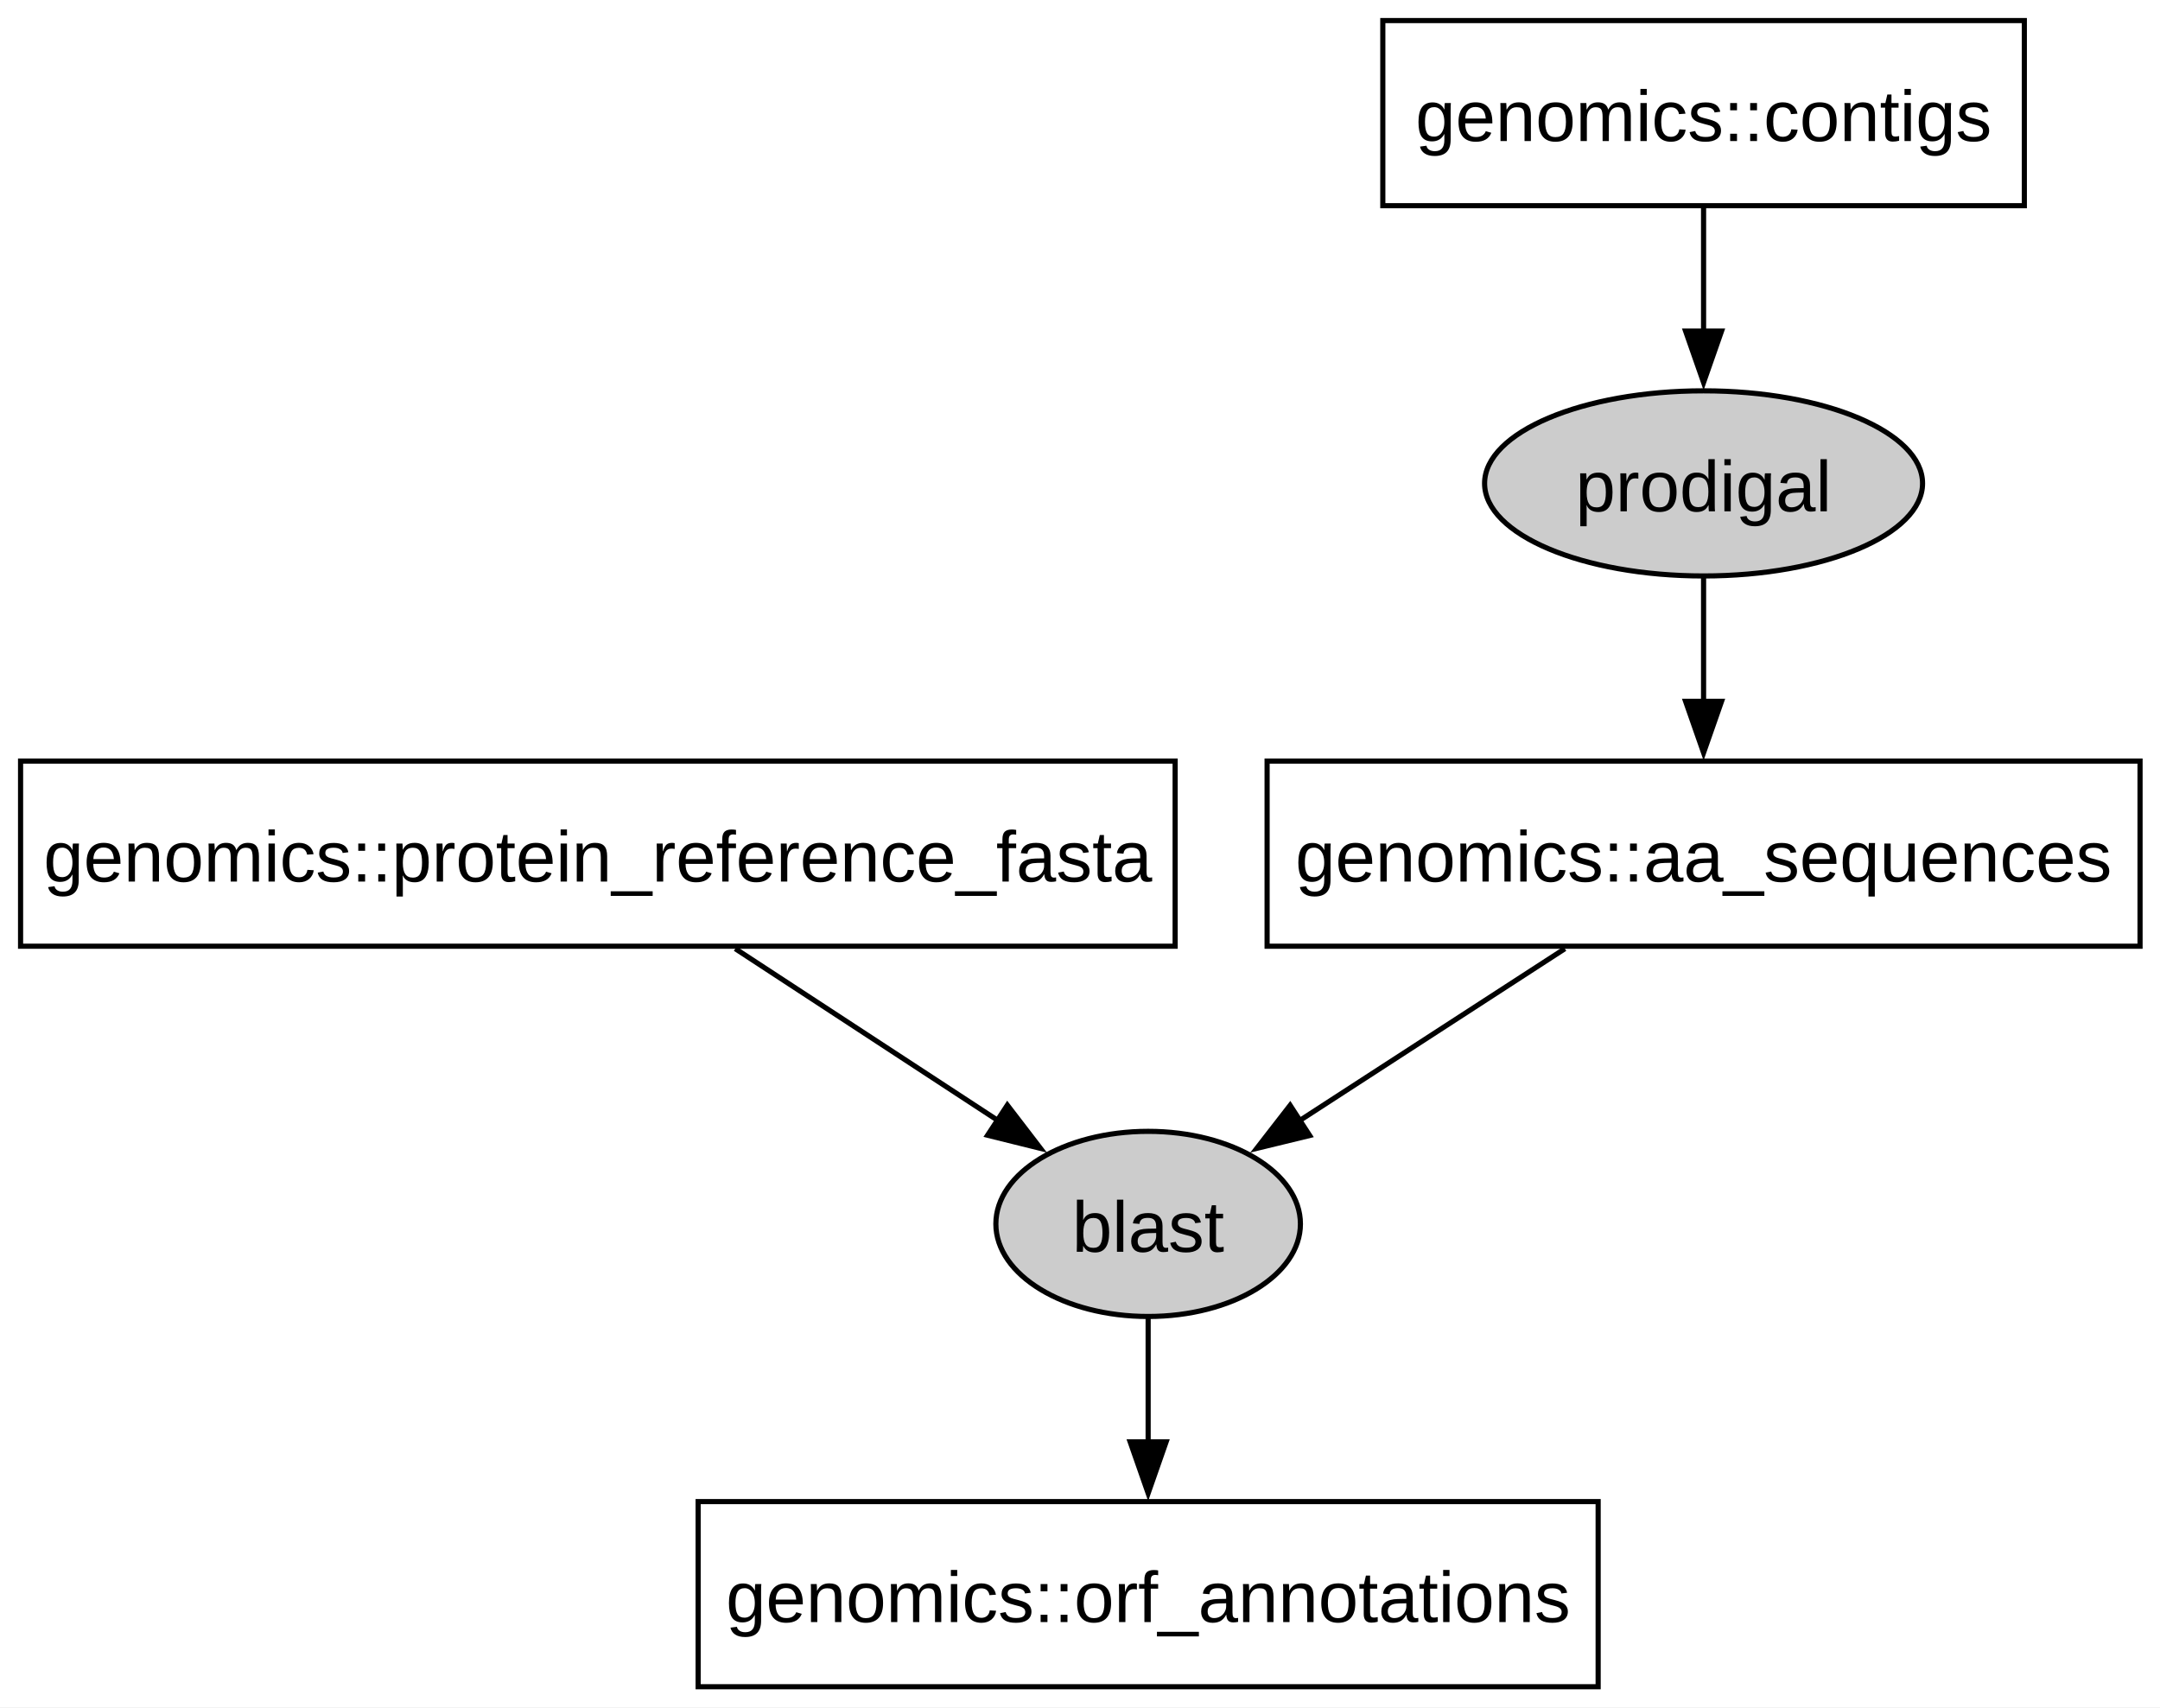
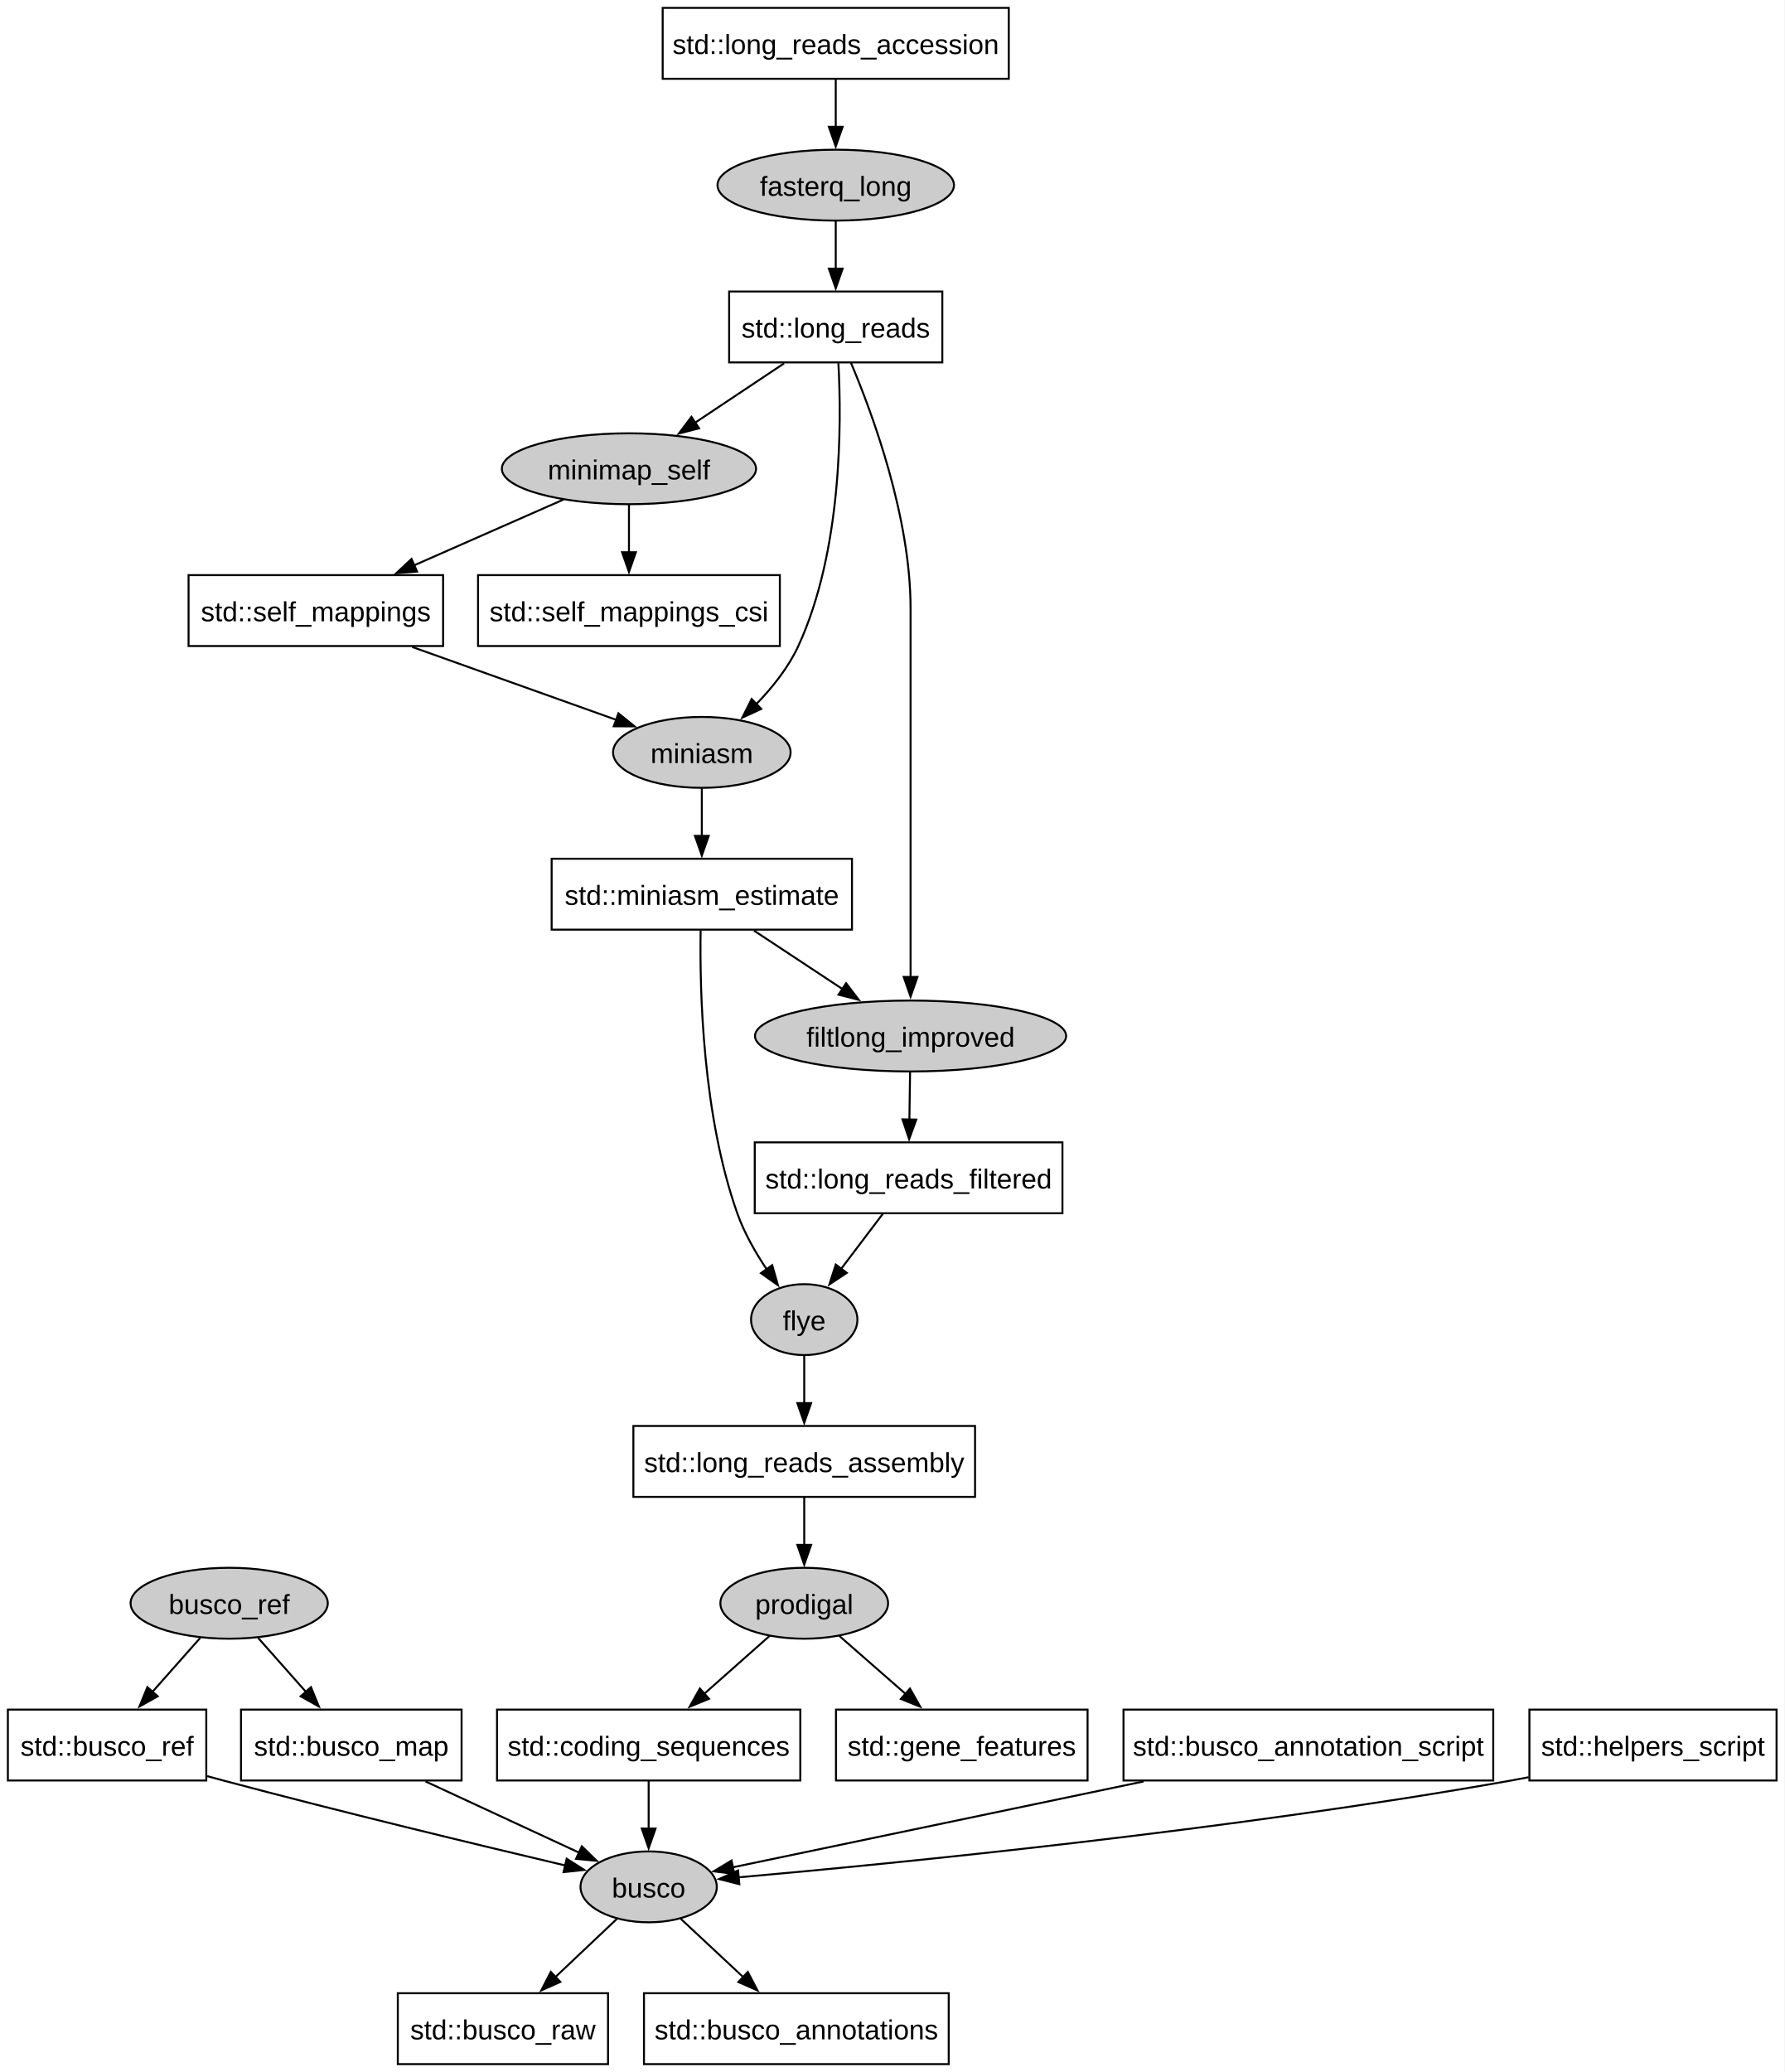
- <svg xmlns="http://www.w3.org/2000/svg" width="420pt" height="332pt" viewBox="0.00 0.00 420.00 332.00">
-   <g id="graph0" class="graph" transform="scale(1 1) rotate(0) translate(4 328)">
-     <polygon fill="white" stroke="none" points="-4,4 -4,-328 416.12,-328 416.12,4 -4,4" />
+ <svg xmlns="http://www.w3.org/2000/svg" width="906pt" height="1052pt" viewBox="0.00 0.00 906.00 1052.00">
+   <g id="graph0" class="graph" transform="scale(1 1) rotate(0) translate(4 1048)">
+     <polygon fill="white" stroke="none" points="-4,4 -4,-1048 902.12,-1048 902.12,4 -4,4" />
    <g id="node1" class="node">
-       <ellipse fill="#cccccc" stroke="black" cx="327.25" cy="-234" rx="42.58" ry="18" />
-       <text xml:space="preserve" text-anchor="middle" x="327.25" y="-228.57" font-family="Arial" font-size="14.00">prodigal</text>
+       <ellipse fill="#cccccc" stroke="black" cx="112.38" cy="-234" rx="50.07" ry="18" />
+       <text xml:space="preserve" text-anchor="middle" x="112.38" y="-228.57" font-family="Arial" font-size="14.00">busco_ref</text>
+     </g>
+     <g id="node2" class="node">
+       <polygon fill="none" stroke="black" points="100.75,-180 0,-180 0,-144 100.75,-144 100.75,-180" />
+       <text xml:space="preserve" text-anchor="middle" x="50.38" y="-156.57" font-family="Arial" font-size="14.00">std::busco_ref</text>
+     </g>
+     <g id="edge1" class="edge">
+       <path fill="none" stroke="black" d="M97.68,-216.41C90.41,-208.2 81.46,-198.1 73.31,-188.9" />
+       <polygon fill="black" stroke="black" points="76.08,-186.75 66.83,-181.58 70.84,-191.39 76.08,-186.75" />
    </g>
    <g id="node3" class="node">
-       <polygon fill="none" stroke="black" points="412.12,-180 242.38,-180 242.38,-144 412.12,-144 412.12,-180" />
-       <text xml:space="preserve" text-anchor="middle" x="327.25" y="-156.57" font-family="Arial" font-size="14.00">genomics::aa_sequences</text>
+       <polygon fill="none" stroke="black" points="230.38,-180 118.38,-180 118.38,-144 230.38,-144 230.38,-180" />
+       <text xml:space="preserve" text-anchor="middle" x="174.38" y="-156.57" font-family="Arial" font-size="14.00">std::busco_map</text>
    </g>
    <g id="edge2" class="edge">
-       <path fill="none" stroke="black" d="M327.25,-215.7C327.25,-208.41 327.25,-199.73 327.25,-191.54" />
-       <polygon fill="black" stroke="black" points="330.75,-191.62 327.25,-181.62 323.75,-191.62 330.75,-191.62" />
-     </g>
-     <g id="node2" class="node">
-       <polygon fill="none" stroke="black" points="389.62,-324 264.88,-324 264.88,-288 389.62,-288 389.62,-324" />
-       <text xml:space="preserve" text-anchor="middle" x="327.25" y="-300.57" font-family="Arial" font-size="14.00">genomics::contigs</text>
-     </g>
-     <g id="edge1" class="edge">
-       <path fill="none" stroke="black" d="M327.25,-287.7C327.25,-280.41 327.25,-271.73 327.25,-263.54" />
-       <polygon fill="black" stroke="black" points="330.75,-263.62 327.25,-253.62 323.75,-263.62 330.75,-263.62" />
+       <path fill="none" stroke="black" d="M127.07,-216.41C134.34,-208.2 143.29,-198.1 151.44,-188.9" />
+       <polygon fill="black" stroke="black" points="153.91,-191.39 157.92,-181.58 148.67,-186.75 153.91,-191.39" />
+     </g>
+     <g id="node19" class="node">
+       <ellipse fill="#cccccc" stroke="black" cx="325.38" cy="-90" rx="34.6" ry="18" />
+       <text xml:space="preserve" text-anchor="middle" x="325.38" y="-84.58" font-family="Arial" font-size="14.00">busco</text>
+     </g>
+     <g id="edge20" class="edge">
+       <path fill="none" stroke="black" d="M101.19,-146.22C103.95,-145.46 106.7,-144.71 109.38,-144 169.48,-127.97 239.48,-111.13 283.12,-100.84" />
+       <polygon fill="black" stroke="black" points="283.75,-104.29 292.68,-98.59 282.15,-97.47 283.75,-104.29" />
+     </g>
+     <g id="edge22" class="edge">
+       <path fill="none" stroke="black" d="M212.09,-143.52C236.03,-132.42 266.79,-118.16 290.22,-107.3" />
+       <polygon fill="black" stroke="black" points="291.44,-110.59 299.04,-103.21 288.5,-104.24 291.44,-110.59" />
    </g>
    <g id="node4" class="node">
-       <ellipse fill="#cccccc" stroke="black" cx="219.25" cy="-90" rx="29.61" ry="18" />
-       <text xml:space="preserve" text-anchor="middle" x="219.25" y="-84.58" font-family="Arial" font-size="14.00">blast</text>
+       <ellipse fill="#cccccc" stroke="black" cx="420.38" cy="-954" rx="60.05" ry="18" />
+       <text xml:space="preserve" text-anchor="middle" x="420.38" y="-948.58" font-family="Arial" font-size="14.00">fasterq_long</text>
+     </g>
+     <g id="node6" class="node">
+       <polygon fill="none" stroke="black" points="474.5,-900 366.25,-900 366.25,-864 474.5,-864 474.5,-900" />
+       <text xml:space="preserve" text-anchor="middle" x="420.38" y="-876.58" font-family="Arial" font-size="14.00">std::long_reads</text>
+     </g>
+     <g id="edge4" class="edge">
+       <path fill="none" stroke="black" d="M420.38,-935.7C420.38,-928.41 420.38,-919.73 420.38,-911.54" />
+       <polygon fill="black" stroke="black" points="423.88,-911.62 420.38,-901.62 416.88,-911.62 423.88,-911.62" />
+     </g>
+     <g id="node5" class="node">
+       <polygon fill="none" stroke="black" points="508.25,-1044 332.5,-1044 332.5,-1008 508.25,-1008 508.25,-1044" />
+       <text xml:space="preserve" text-anchor="middle" x="420.38" y="-1020.58" font-family="Arial" font-size="14.00">std::long_reads_accession</text>
    </g>
    <g id="edge3" class="edge">
-       <path fill="none" stroke="black" d="M300.28,-143.52C284.55,-133.32 264.7,-120.46 248.58,-110.01" />
-       <polygon fill="black" stroke="black" points="250.66,-107.19 240.37,-104.69 246.86,-113.06 250.66,-107.19" />
-     </g>
-     <g id="node6" class="node">
-       <polygon fill="none" stroke="black" points="306.75,-36 131.75,-36 131.75,0 306.75,0 306.75,-36" />
-       <text xml:space="preserve" text-anchor="middle" x="219.25" y="-12.57" font-family="Arial" font-size="14.00">genomics::orf_annotations</text>
+       <path fill="none" stroke="black" d="M420.38,-1007.7C420.38,-1000.41 420.38,-991.73 420.38,-983.54" />
+       <polygon fill="black" stroke="black" points="423.88,-983.62 420.38,-973.62 416.88,-983.62 423.88,-983.62" />
+     </g>
+     <g id="node7" class="node">
+       <ellipse fill="#cccccc" stroke="black" cx="315.38" cy="-810" rx="64.54" ry="18" />
+       <text xml:space="preserve" text-anchor="middle" x="315.38" y="-804.58" font-family="Arial" font-size="14.00">minimap_self</text>
    </g>
    <g id="edge5" class="edge">
-       <path fill="none" stroke="black" d="M219.25,-71.7C219.25,-64.41 219.25,-55.73 219.25,-47.54" />
-       <polygon fill="black" stroke="black" points="222.75,-47.62 219.25,-37.62 215.75,-47.62 222.75,-47.62" />
-     </g>
-     <g id="node5" class="node">
-       <polygon fill="none" stroke="black" points="224.5,-180 0,-180 0,-144 224.5,-144 224.5,-180" />
-       <text xml:space="preserve" text-anchor="middle" x="112.25" y="-156.57" font-family="Arial" font-size="14.00">genomics::protein_reference_fasta</text>
-     </g>
-     <g id="edge4" class="edge">
-       <path fill="none" stroke="black" d="M138.97,-143.52C154.56,-133.32 174.22,-120.46 190.19,-110.01" />
-       <polygon fill="black" stroke="black" points="191.87,-113.1 198.32,-104.69 188.03,-107.24 191.87,-113.1" />
+       <path fill="none" stroke="black" d="M394.15,-863.52C380.4,-854.35 363.4,-843.02 348.72,-833.23" />
+       <polygon fill="black" stroke="black" points="350.99,-830.54 340.73,-827.9 347.11,-836.36 350.99,-830.54" />
+     </g>
+     <g id="node10" class="node">
+       <ellipse fill="#cccccc" stroke="black" cx="352.38" cy="-666" rx="45.08" ry="18" />
+       <text xml:space="preserve" text-anchor="middle" x="352.38" y="-660.58" font-family="Arial" font-size="14.00">miniasm</text>
+     </g>
+     <g id="edge8" class="edge">
+       <path fill="none" stroke="black" d="M421.73,-863.62C423.38,-833.04 423.64,-768.31 401.38,-720 396.34,-709.07 388.19,-698.89 379.97,-690.43" />
+       <polygon fill="black" stroke="black" points="382.55,-688.06 372.93,-683.63 377.69,-693.09 382.55,-688.06" />
+     </g>
+     <g id="node12" class="node">
+       <ellipse fill="#cccccc" stroke="black" cx="458.38" cy="-522" rx="79.01" ry="18" />
+       <text xml:space="preserve" text-anchor="middle" x="458.38" y="-516.58" font-family="Arial" font-size="14.00">filtlong_improved</text>
+     </g>
+     <g id="edge11" class="edge">
+       <path fill="none" stroke="black" d="M428.06,-863.91C439.17,-837.62 458.38,-785.45 458.38,-739 458.38,-739 458.38,-739 458.38,-665 458.38,-625.74 458.38,-580.38 458.38,-551.69" />
+       <polygon fill="black" stroke="black" points="461.88,-552 458.38,-542 454.88,-552 461.88,-552" />
+     </g>
+     <g id="node8" class="node">
+       <polygon fill="none" stroke="black" points="221,-756 91.75,-756 91.75,-720 221,-720 221,-756" />
+       <text xml:space="preserve" text-anchor="middle" x="156.38" y="-732.58" font-family="Arial" font-size="14.00">std::self_mappings</text>
+     </g>
+     <g id="edge6" class="edge">
+       <path fill="none" stroke="black" d="M282.04,-794.33C260.05,-784.64 230.85,-771.79 206.13,-760.9" />
+       <polygon fill="black" stroke="black" points="207.79,-757.81 197.23,-756.98 204.97,-764.22 207.79,-757.81" />
+     </g>
+     <g id="node9" class="node">
+       <polygon fill="none" stroke="black" points="392,-756 238.75,-756 238.75,-720 392,-720 392,-756" />
+       <text xml:space="preserve" text-anchor="middle" x="315.38" y="-732.58" font-family="Arial" font-size="14.00">std::self_mappings_csi</text>
+     </g>
+     <g id="edge7" class="edge">
+       <path fill="none" stroke="black" d="M315.38,-791.7C315.38,-784.41 315.38,-775.73 315.38,-767.54" />
+       <polygon fill="black" stroke="black" points="318.88,-767.62 315.38,-757.62 311.88,-767.62 318.88,-767.62" />
+     </g>
+     <g id="edge9" class="edge">
+       <path fill="none" stroke="black" d="M205.33,-719.52C237.14,-708.16 278.24,-693.48 308.9,-682.53" />
+       <polygon fill="black" stroke="black" points="310.02,-685.84 318.26,-679.19 307.66,-679.25 310.02,-685.84" />
+     </g>
+     <g id="node11" class="node">
+       <polygon fill="none" stroke="black" points="428.62,-612 276.12,-612 276.12,-576 428.62,-576 428.62,-612" />
+       <text xml:space="preserve" text-anchor="middle" x="352.38" y="-588.58" font-family="Arial" font-size="14.00">std::miniasm_estimate</text>
+     </g>
+     <g id="edge10" class="edge">
+       <path fill="none" stroke="black" d="M352.38,-647.7C352.38,-640.41 352.38,-631.73 352.38,-623.54" />
+       <polygon fill="black" stroke="black" points="355.88,-623.62 352.38,-613.62 348.88,-623.62 355.88,-623.62" />
+     </g>
+     <g id="edge12" class="edge">
+       <path fill="none" stroke="black" d="M378.85,-575.52C392.53,-566.48 409.39,-555.35 424.06,-545.66" />
+       <polygon fill="black" stroke="black" points="425.65,-548.8 432.07,-540.37 421.79,-542.96 425.65,-548.8" />
+     </g>
+     <g id="node14" class="node">
+       <ellipse fill="#cccccc" stroke="black" cx="404.38" cy="-378" rx="27" ry="18" />
+       <text xml:space="preserve" text-anchor="middle" x="404.38" y="-372.57" font-family="Arial" font-size="14.00">flye</text>
+     </g>
+     <g id="edge14" class="edge">
+       <path fill="none" stroke="black" d="M351.77,-575.5C351.28,-545.3 352.7,-481.83 370.38,-432 373.89,-422.08 379.58,-412.12 385.3,-403.56" />
+       <polygon fill="black" stroke="black" points="388.11,-405.65 391.03,-395.47 382.39,-401.6 388.11,-405.65" />
+     </g>
+     <g id="node13" class="node">
+       <polygon fill="none" stroke="black" points="535.5,-468 379.25,-468 379.25,-432 535.5,-432 535.5,-468" />
+       <text xml:space="preserve" text-anchor="middle" x="457.38" y="-444.57" font-family="Arial" font-size="14.00">std::long_reads_filtered</text>
+     </g>
+     <g id="edge13" class="edge">
+       <path fill="none" stroke="black" d="M458.13,-503.7C458.02,-496.41 457.9,-487.73 457.78,-479.54" />
+       <polygon fill="black" stroke="black" points="461.28,-479.57 457.64,-469.62 454.28,-479.67 461.28,-479.57" />
+     </g>
+     <g id="edge15" class="edge">
+       <path fill="none" stroke="black" d="M444.27,-431.7C437.9,-423.28 430.13,-413.02 423.14,-403.79" />
+       <polygon fill="black" stroke="black" points="425.98,-401.74 417.15,-395.88 420.4,-405.96 425.98,-401.74" />
+     </g>
+     <g id="node15" class="node">
+       <polygon fill="none" stroke="black" points="491.12,-324 317.62,-324 317.62,-288 491.12,-288 491.12,-324" />
+       <text xml:space="preserve" text-anchor="middle" x="404.38" y="-300.57" font-family="Arial" font-size="14.00">std::long_reads_assembly</text>
+     </g>
+     <g id="edge16" class="edge">
+       <path fill="none" stroke="black" d="M404.38,-359.7C404.38,-352.41 404.38,-343.73 404.38,-335.54" />
+       <polygon fill="black" stroke="black" points="407.88,-335.62 404.38,-325.62 400.88,-335.62 407.88,-335.62" />
+     </g>
+     <g id="node16" class="node">
+       <ellipse fill="#cccccc" stroke="black" cx="404.38" cy="-234" rx="42.58" ry="18" />
+       <text xml:space="preserve" text-anchor="middle" x="404.38" y="-228.57" font-family="Arial" font-size="14.00">prodigal</text>
+     </g>
+     <g id="edge17" class="edge">
+       <path fill="none" stroke="black" d="M404.38,-287.7C404.38,-280.41 404.38,-271.73 404.38,-263.54" />
+       <polygon fill="black" stroke="black" points="407.88,-263.62 404.38,-253.62 400.88,-263.62 407.88,-263.62" />
+     </g>
+     <g id="node17" class="node">
+       <polygon fill="none" stroke="black" points="402.38,-180 248.38,-180 248.38,-144 402.38,-144 402.38,-180" />
+       <text xml:space="preserve" text-anchor="middle" x="325.38" y="-156.57" font-family="Arial" font-size="14.00">std::coding_sequences</text>
+     </g>
+     <g id="edge18" class="edge">
+       <path fill="none" stroke="black" d="M386.84,-217.46C377.09,-208.82 364.71,-197.85 353.62,-188.03" />
+       <polygon fill="black" stroke="black" points="356.02,-185.48 346.21,-181.46 351.38,-190.72 356.02,-185.48" />
+     </g>
+     <g id="node18" class="node">
+       <polygon fill="none" stroke="black" points="548.25,-180 420.5,-180 420.5,-144 548.25,-144 548.25,-180" />
+       <text xml:space="preserve" text-anchor="middle" x="484.38" y="-156.57" font-family="Arial" font-size="14.00">std::gene_features</text>
+     </g>
+     <g id="edge19" class="edge">
+       <path fill="none" stroke="black" d="M422.13,-217.46C432.01,-208.82 444.54,-197.85 455.77,-188.03" />
+       <polygon fill="black" stroke="black" points="458.06,-190.68 463.28,-181.46 453.45,-185.41 458.06,-190.68" />
+     </g>
+     <g id="edge21" class="edge">
+       <path fill="none" stroke="black" d="M325.38,-143.7C325.38,-136.41 325.38,-127.73 325.38,-119.54" />
+       <polygon fill="black" stroke="black" points="328.88,-119.62 325.38,-109.62 321.88,-119.62 328.88,-119.62" />
+     </g>
+     <g id="node22" class="node">
+       <polygon fill="none" stroke="black" points="304.75,-36 198,-36 198,0 304.75,0 304.75,-36" />
+       <text xml:space="preserve" text-anchor="middle" x="251.38" y="-12.57" font-family="Arial" font-size="14.00">std::busco_raw</text>
+     </g>
+     <g id="edge25" class="edge">
+       <path fill="none" stroke="black" d="M309.32,-73.81C300.13,-65.12 288.37,-53.99 277.85,-44.04" />
+       <polygon fill="black" stroke="black" points="280.52,-41.75 270.85,-37.42 275.7,-46.83 280.52,-41.75" />
+     </g>
+     <g id="node23" class="node">
+       <polygon fill="none" stroke="black" points="477.75,-36 323,-36 323,0 477.75,0 477.75,-36" />
+       <text xml:space="preserve" text-anchor="middle" x="400.38" y="-12.57" font-family="Arial" font-size="14.00">std::busco_annotations</text>
+     </g>
+     <g id="edge26" class="edge">
+       <path fill="none" stroke="black" d="M341.65,-73.81C350.96,-65.12 362.88,-53.99 373.55,-44.04" />
+       <polygon fill="black" stroke="black" points="375.73,-46.79 380.65,-37.41 370.95,-41.68 375.73,-46.79" />
+     </g>
+     <g id="node20" class="node">
+       <polygon fill="none" stroke="black" points="754.25,-180 566.5,-180 566.5,-144 754.25,-144 754.25,-180" />
+       <text xml:space="preserve" text-anchor="middle" x="660.38" y="-156.57" font-family="Arial" font-size="14.00">std::busco_annotation_script</text>
+     </g>
+     <g id="edge23" class="edge">
+       <path fill="none" stroke="black" d="M576.7,-143.52C510.4,-129.66 420.49,-110.87 368.12,-99.93" />
+       <polygon fill="black" stroke="black" points="368.9,-96.52 358.39,-97.9 367.46,-103.37 368.9,-96.52" />
+     </g>
+     <g id="node21" class="node">
+       <polygon fill="none" stroke="black" points="898.12,-180 772.62,-180 772.62,-144 898.12,-144 898.12,-180" />
+       <text xml:space="preserve" text-anchor="middle" x="835.38" y="-156.57" font-family="Arial" font-size="14.00">std::helpers_script</text>
+     </g>
+     <g id="edge24" class="edge">
+       <path fill="none" stroke="black" d="M772.24,-145.67C769.25,-145.08 766.28,-144.52 763.38,-144 621.06,-118.67 450.54,-101.88 370.74,-94.81" />
+       <polygon fill="black" stroke="black" points="371.42,-91.36 361.15,-93.97 370.81,-98.33 371.42,-91.36" />
    </g>
  </g>
</svg>
